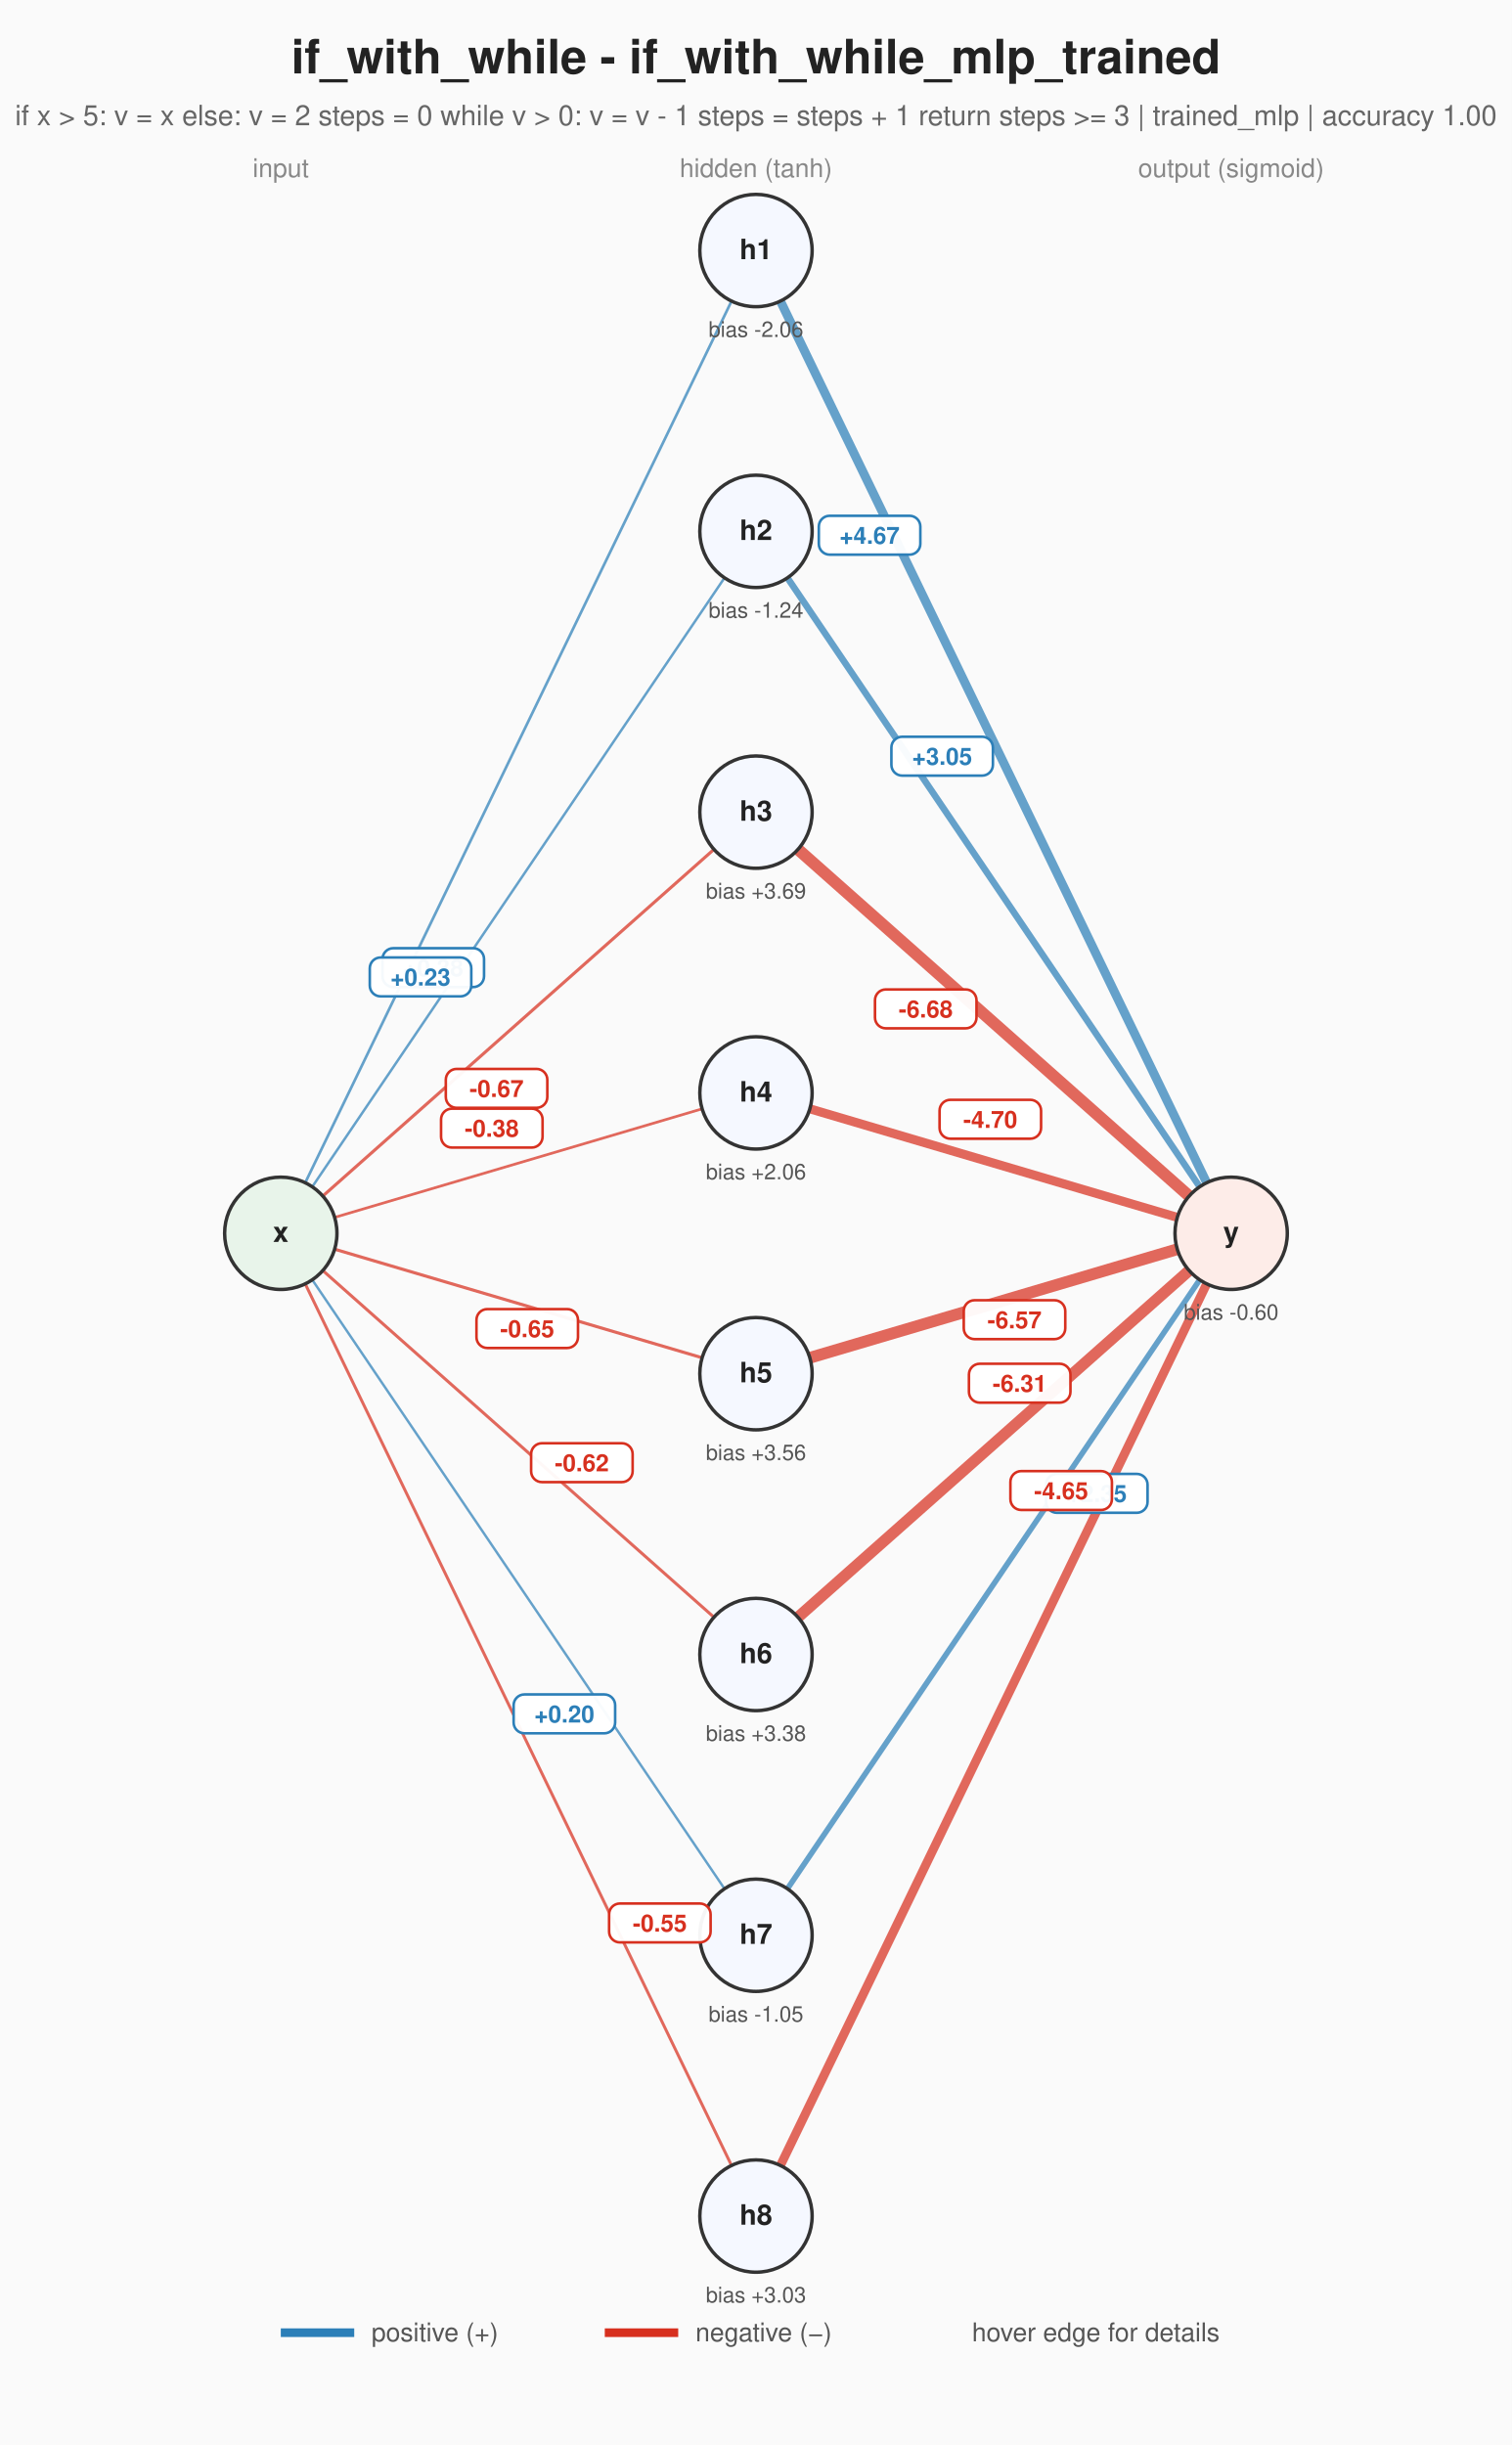
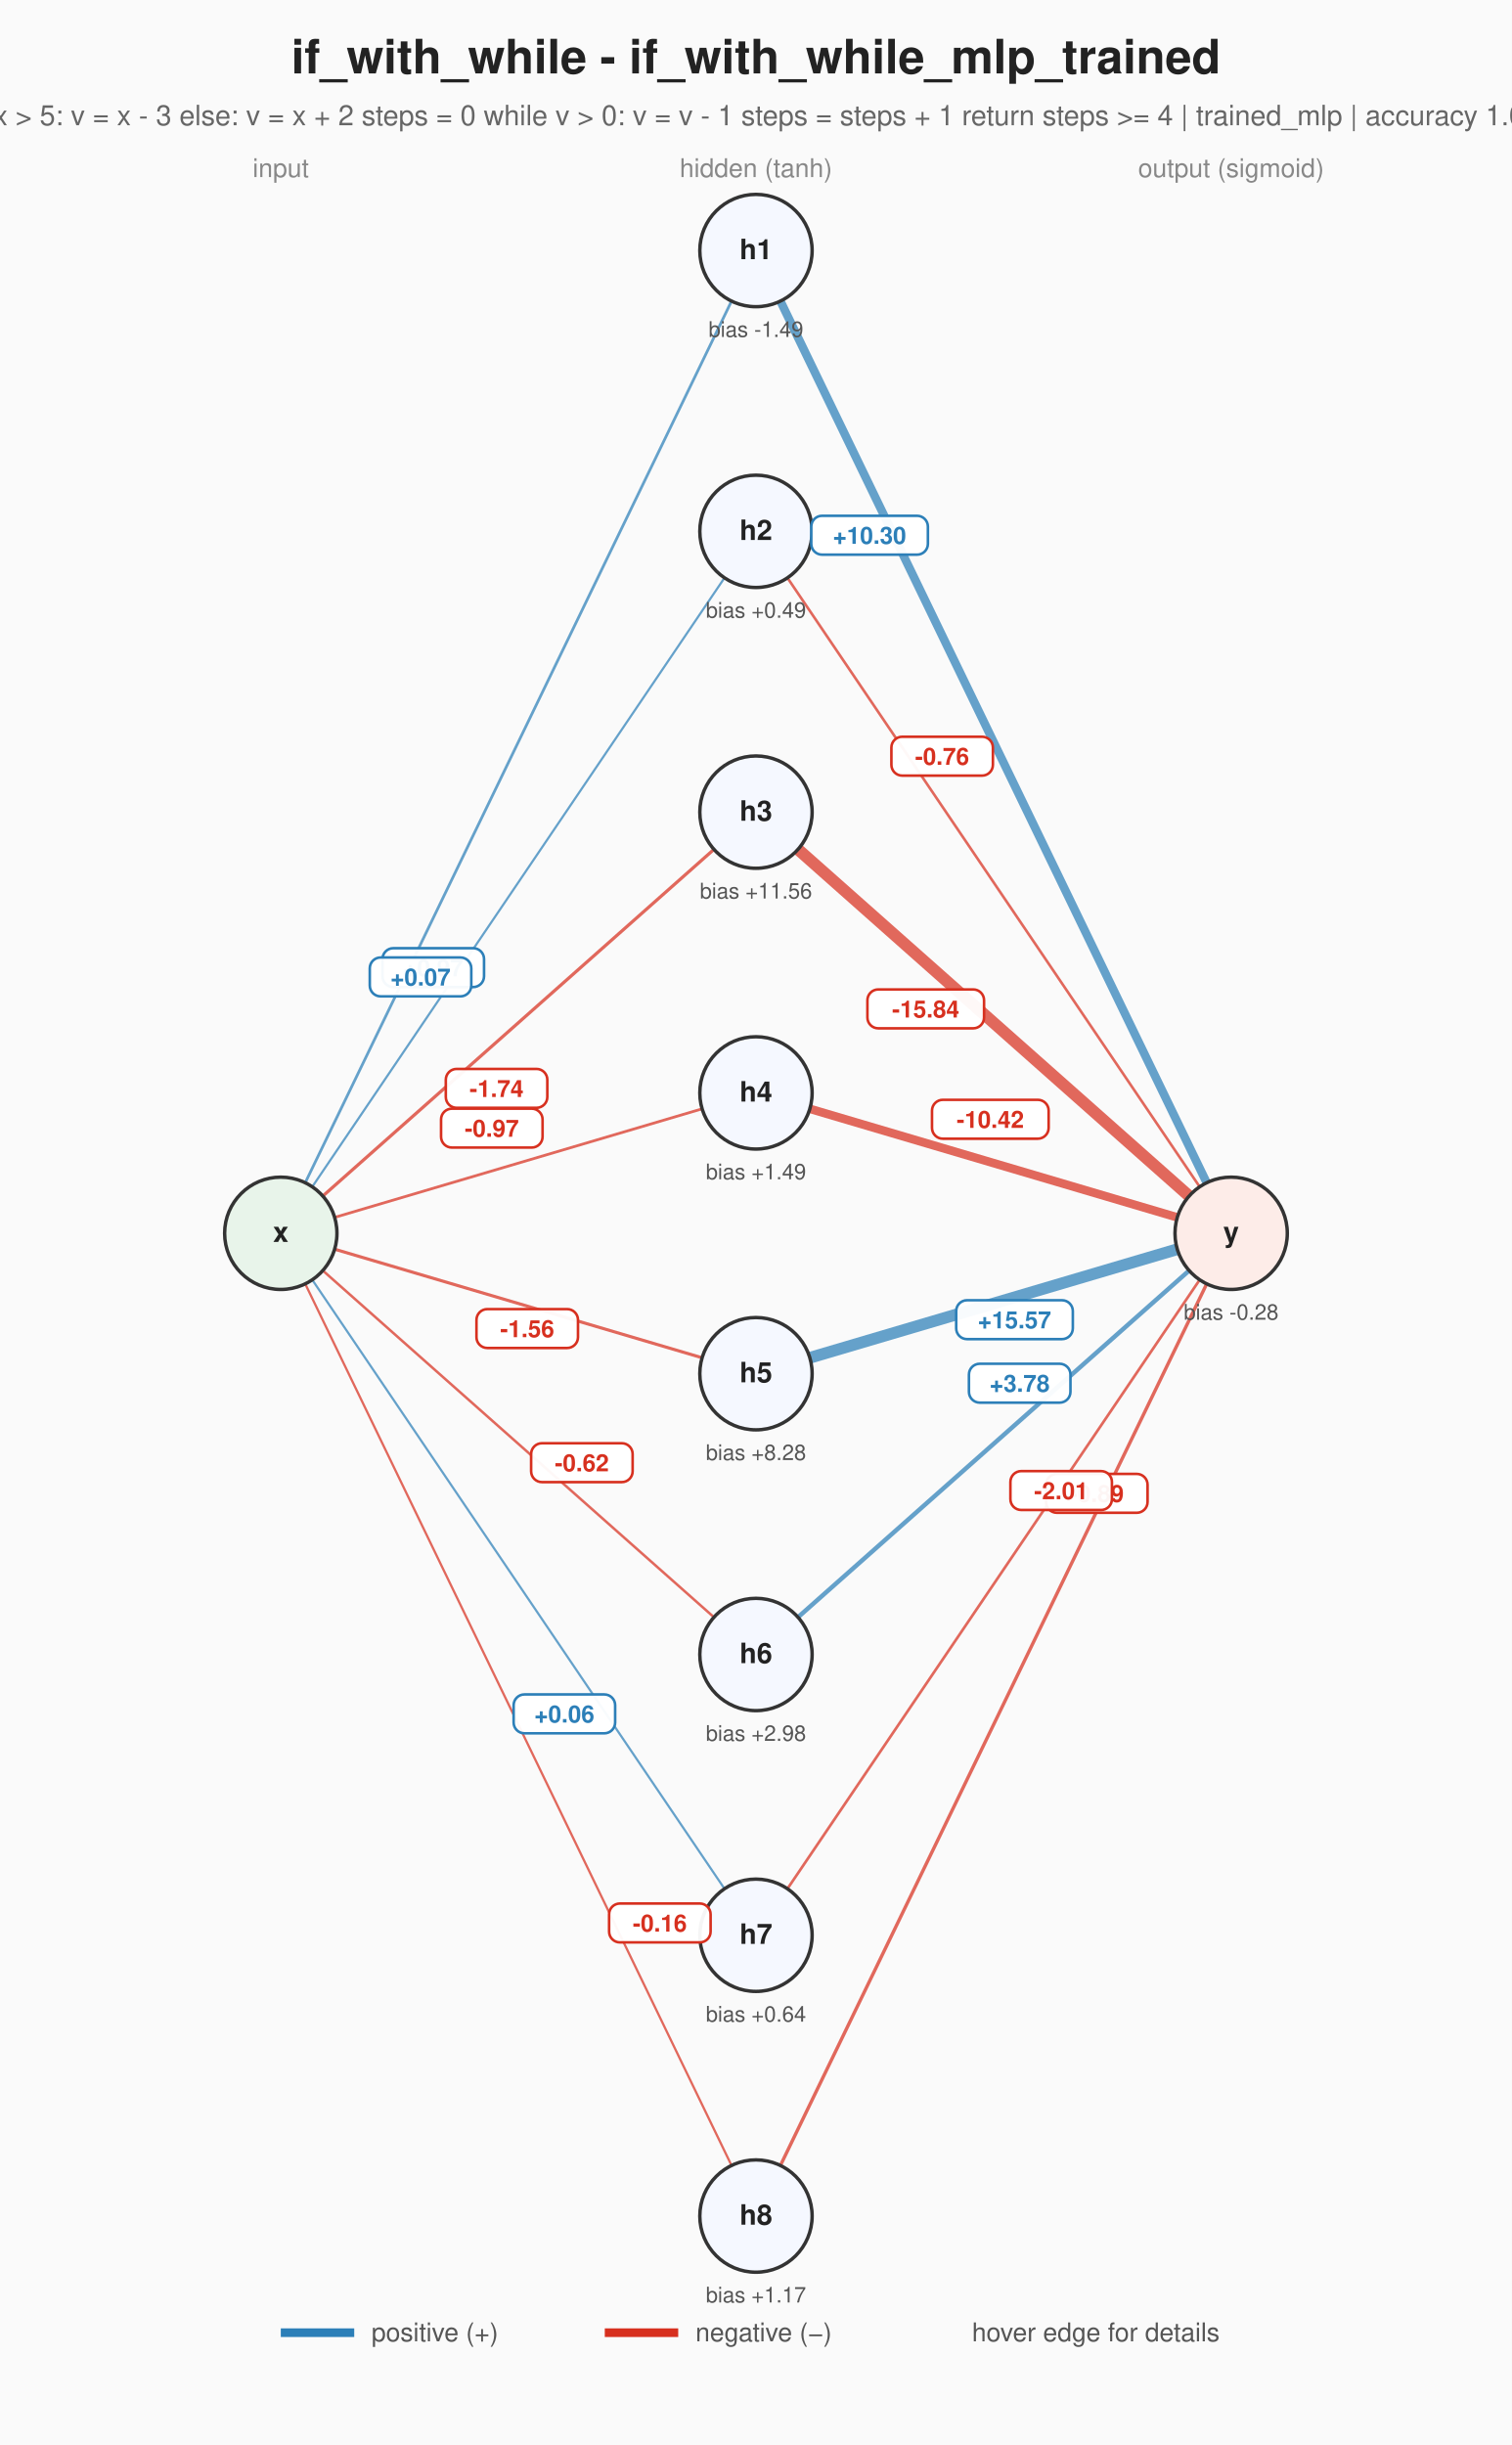
<svg xmlns="http://www.w3.org/2000/svg" width="700" height="1132" viewBox="0 0 700 1132" font-family="Helvetica, Arial, sans-serif">
  <style type="text/css">
  .edge { cursor: pointer; }
  .edge-line { transition: stroke-width .15s, stroke-opacity .15s; }
  .edge:hover .edge-line { stroke-opacity: 1; stroke-width: 5; }
  .edge .wlabel { transition: opacity .15s; }
  .edge:hover .wlabel rect { stroke-width: 2; }
  .neuron { cursor: pointer; transition: stroke-width .15s; }
  .neuron:hover { stroke-width: 3; }
  .neuron.dim { opacity: .35; }
  .edge.dim .edge-line { opacity: .2; }
  .edge.dim .wlabel { opacity: .25; }
  svg.hide-weights .wlabel { display: none; }
  svg.hide-biases .bias-label { display: none; }
</style>
  <rect width="700" height="1132" fill="#fafafa" />
  <text x="350.0" y="34" text-anchor="middle" font-size="22" font-weight="bold" fill="#222">if_with_while - if_with_while_mlp_trained</text>
  <text x="350.0" y="58" text-anchor="middle" font-size="13" fill="#666">
        if x &gt; 5:
-             v = x
+             v = x - 3
        else:
-             v = 2
+             v = x + 2
        steps = 0
        while v &gt; 0:
            v = v - 1
            steps = steps + 1
-         return steps &gt;= 3
+         return steps &gt;= 4
          |  trained_mlp  |  accuracy 1.00</text>
  <g id="diagram">
-     <g class="edge" data-layer="0" data-edge="0" data-weight="0.3782" data-from="x" data-to="h1" data-sign="pos">
-       <line class="edge-line" x1="130.0" y1="571.0" x2="350.0" y2="116.0" stroke="#2c7fb8" stroke-width="1.25" stroke-opacity="0.72" />
-     </g>
-     <g class="edge" data-layer="0" data-edge="1" data-weight="0.2328" data-from="x" data-to="h2" data-sign="pos">
-       <line class="edge-line" x1="130.0" y1="571.0" x2="350.0" y2="246.0" stroke="#2c7fb8" stroke-width="1.16" stroke-opacity="0.72" />
-     </g>
-     <g class="edge" data-layer="0" data-edge="2" data-weight="-0.6718" data-from="x" data-to="h3" data-sign="neg">
-       <line class="edge-line" x1="130.0" y1="571.0" x2="350.0" y2="376.0" stroke="#d7301f" stroke-width="1.45" stroke-opacity="0.72" />
-     </g>
-     <g class="edge" data-layer="0" data-edge="3" data-weight="-0.3781" data-from="x" data-to="h4" data-sign="neg">
-       <line class="edge-line" x1="130.0" y1="571.0" x2="350.0" y2="506.0" stroke="#d7301f" stroke-width="1.25" stroke-opacity="0.72" />
-     </g>
-     <g class="edge" data-layer="0" data-edge="4" data-weight="-0.6495" data-from="x" data-to="h5" data-sign="neg">
+     <g class="edge" data-layer="0" data-edge="0" data-weight="0.9701" data-from="x" data-to="h1" data-sign="pos">
+       <line class="edge-line" x1="130.0" y1="571.0" x2="350.0" y2="116.0" stroke="#2c7fb8" stroke-width="1.28" stroke-opacity="0.72" />
+     </g>
+     <g class="edge" data-layer="0" data-edge="1" data-weight="0.0692" data-from="x" data-to="h2" data-sign="pos">
+       <line class="edge-line" x1="130.0" y1="571.0" x2="350.0" y2="246.0" stroke="#2c7fb8" stroke-width="1.02" stroke-opacity="0.72" />
+     </g>
+     <g class="edge" data-layer="0" data-edge="2" data-weight="-1.7427" data-from="x" data-to="h3" data-sign="neg">
+       <line class="edge-line" x1="130.0" y1="571.0" x2="350.0" y2="376.0" stroke="#d7301f" stroke-width="1.50" stroke-opacity="0.72" />
+     </g>
+     <g class="edge" data-layer="0" data-edge="3" data-weight="-0.9715" data-from="x" data-to="h4" data-sign="neg">
+       <line class="edge-line" x1="130.0" y1="571.0" x2="350.0" y2="506.0" stroke="#d7301f" stroke-width="1.28" stroke-opacity="0.72" />
+     </g>
+     <g class="edge" data-layer="0" data-edge="4" data-weight="-1.5591" data-from="x" data-to="h5" data-sign="neg">
      <line class="edge-line" x1="130.0" y1="571.0" x2="350.0" y2="636.0" stroke="#d7301f" stroke-width="1.44" stroke-opacity="0.72" />
    </g>
-     <g class="edge" data-layer="0" data-edge="5" data-weight="-0.6156" data-from="x" data-to="h6" data-sign="neg">
-       <line class="edge-line" x1="130.0" y1="571.0" x2="350.0" y2="766.0" stroke="#d7301f" stroke-width="1.41" stroke-opacity="0.72" />
-     </g>
-     <g class="edge" data-layer="0" data-edge="6" data-weight="0.2007" data-from="x" data-to="h7" data-sign="pos">
-       <line class="edge-line" x1="130.0" y1="571.0" x2="350.0" y2="896.0" stroke="#2c7fb8" stroke-width="1.14" stroke-opacity="0.72" />
-     </g>
-     <g class="edge" data-layer="0" data-edge="7" data-weight="-0.5542" data-from="x" data-to="h8" data-sign="neg">
-       <line class="edge-line" x1="130.0" y1="571.0" x2="350.0" y2="1026.0" stroke="#d7301f" stroke-width="1.37" stroke-opacity="0.72" />
-     </g>
-     <g class="edge" data-layer="1" data-edge="8" data-weight="4.6669" data-from="h1" data-to="y" data-sign="pos">
-       <line class="edge-line" x1="350.0" y1="116.0" x2="570.0" y2="571.0" stroke="#2c7fb8" stroke-width="4.14" stroke-opacity="0.72" />
-     </g>
-     <g class="edge" data-layer="1" data-edge="9" data-weight="3.0531" data-from="h2" data-to="y" data-sign="pos">
-       <line class="edge-line" x1="350.0" y1="246.0" x2="570.0" y2="571.0" stroke="#2c7fb8" stroke-width="3.06" stroke-opacity="0.72" />
-     </g>
-     <g class="edge" data-layer="1" data-edge="10" data-weight="-6.6820" data-from="h3" data-to="y" data-sign="neg">
+     <g class="edge" data-layer="0" data-edge="5" data-weight="-0.6204" data-from="x" data-to="h6" data-sign="neg">
+       <line class="edge-line" x1="130.0" y1="571.0" x2="350.0" y2="766.0" stroke="#d7301f" stroke-width="1.18" stroke-opacity="0.72" />
+     </g>
+     <g class="edge" data-layer="0" data-edge="6" data-weight="0.0642" data-from="x" data-to="h7" data-sign="pos">
+       <line class="edge-line" x1="130.0" y1="571.0" x2="350.0" y2="896.0" stroke="#2c7fb8" stroke-width="1.02" stroke-opacity="0.72" />
+     </g>
+     <g class="edge" data-layer="0" data-edge="7" data-weight="-0.1645" data-from="x" data-to="h8" data-sign="neg">
+       <line class="edge-line" x1="130.0" y1="571.0" x2="350.0" y2="1026.0" stroke="#d7301f" stroke-width="1.05" stroke-opacity="0.72" />
+     </g>
+     <g class="edge" data-layer="1" data-edge="8" data-weight="10.2965" data-from="h1" data-to="y" data-sign="pos">
+       <line class="edge-line" x1="350.0" y1="116.0" x2="570.0" y2="571.0" stroke="#2c7fb8" stroke-width="3.92" stroke-opacity="0.72" />
+     </g>
+     <g class="edge" data-layer="1" data-edge="9" data-weight="-0.7574" data-from="h2" data-to="y" data-sign="neg">
+       <line class="edge-line" x1="350.0" y1="246.0" x2="570.0" y2="571.0" stroke="#d7301f" stroke-width="1.22" stroke-opacity="0.72" />
+     </g>
+     <g class="edge" data-layer="1" data-edge="10" data-weight="-15.8418" data-from="h3" data-to="y" data-sign="neg">
      <line class="edge-line" x1="350.0" y1="376.0" x2="570.0" y2="571.0" stroke="#d7301f" stroke-width="5.50" stroke-opacity="0.72" />
    </g>
-     <g class="edge" data-layer="1" data-edge="11" data-weight="-4.7027" data-from="h4" data-to="y" data-sign="neg">
-       <line class="edge-line" x1="350.0" y1="506.0" x2="570.0" y2="571.0" stroke="#d7301f" stroke-width="4.17" stroke-opacity="0.72" />
-     </g>
-     <g class="edge" data-layer="1" data-edge="12" data-weight="-6.5713" data-from="h5" data-to="y" data-sign="neg">
-       <line class="edge-line" x1="350.0" y1="636.0" x2="570.0" y2="571.0" stroke="#d7301f" stroke-width="5.43" stroke-opacity="0.72" />
-     </g>
-     <g class="edge" data-layer="1" data-edge="13" data-weight="-6.3098" data-from="h6" data-to="y" data-sign="neg">
-       <line class="edge-line" x1="350.0" y1="766.0" x2="570.0" y2="571.0" stroke="#d7301f" stroke-width="5.25" stroke-opacity="0.72" />
-     </g>
-     <g class="edge" data-layer="1" data-edge="14" data-weight="2.3520" data-from="h7" data-to="y" data-sign="pos">
-       <line class="edge-line" x1="350.0" y1="896.0" x2="570.0" y2="571.0" stroke="#2c7fb8" stroke-width="2.58" stroke-opacity="0.72" />
-     </g>
-     <g class="edge" data-layer="1" data-edge="15" data-weight="-4.6483" data-from="h8" data-to="y" data-sign="neg">
-       <line class="edge-line" x1="350.0" y1="1026.0" x2="570.0" y2="571.0" stroke="#d7301f" stroke-width="4.13" stroke-opacity="0.72" />
+     <g class="edge" data-layer="1" data-edge="11" data-weight="-10.4167" data-from="h4" data-to="y" data-sign="neg">
+       <line class="edge-line" x1="350.0" y1="506.0" x2="570.0" y2="571.0" stroke="#d7301f" stroke-width="3.96" stroke-opacity="0.72" />
+     </g>
+     <g class="edge" data-layer="1" data-edge="12" data-weight="15.5698" data-from="h5" data-to="y" data-sign="pos">
+       <line class="edge-line" x1="350.0" y1="636.0" x2="570.0" y2="571.0" stroke="#2c7fb8" stroke-width="5.42" stroke-opacity="0.72" />
+     </g>
+     <g class="edge" data-layer="1" data-edge="13" data-weight="3.7770" data-from="h6" data-to="y" data-sign="pos">
+       <line class="edge-line" x1="350.0" y1="766.0" x2="570.0" y2="571.0" stroke="#2c7fb8" stroke-width="2.07" stroke-opacity="0.72" />
+     </g>
+     <g class="edge" data-layer="1" data-edge="14" data-weight="-0.8936" data-from="h7" data-to="y" data-sign="neg">
+       <line class="edge-line" x1="350.0" y1="896.0" x2="570.0" y2="571.0" stroke="#d7301f" stroke-width="1.25" stroke-opacity="0.72" />
+     </g>
+     <g class="edge" data-layer="1" data-edge="15" data-weight="-2.0137" data-from="h8" data-to="y" data-sign="neg">
+       <line class="edge-line" x1="350.0" y1="1026.0" x2="570.0" y2="571.0" stroke="#d7301f" stroke-width="1.57" stroke-opacity="0.72" />
    </g>
    <g class="neuron" data-neuron="x">
      <circle cx="130.0" cy="571.0" r="26" fill="#e8f4ea" stroke="#333333" stroke-width="1.6" />
      <text x="130.0" y="575.0" text-anchor="middle" font-size="13" font-weight="600" fill="#222">x</text>
    </g>
    <text x="130.0" y="82.0" text-anchor="middle" font-size="12" fill="#888">input</text>
    <g class="neuron" data-neuron="h1">
      <circle cx="350.0" cy="116.0" r="26" fill="#f5f8ff" stroke="#333333" stroke-width="1.6" />
      <text x="350.0" y="120.0" text-anchor="middle" font-size="13" font-weight="600" fill="#222">h1</text>
-       <text class="bias-label" x="350.0" y="156.0" text-anchor="middle" font-size="10" fill="#555">bias -2.06</text>
+       <text class="bias-label" x="350.0" y="156.0" text-anchor="middle" font-size="10" fill="#555">bias -1.49</text>
    </g>
    <g class="neuron" data-neuron="h2">
      <circle cx="350.0" cy="246.0" r="26" fill="#f5f8ff" stroke="#333333" stroke-width="1.6" />
      <text x="350.0" y="250.0" text-anchor="middle" font-size="13" font-weight="600" fill="#222">h2</text>
-       <text class="bias-label" x="350.0" y="286.0" text-anchor="middle" font-size="10" fill="#555">bias -1.24</text>
+       <text class="bias-label" x="350.0" y="286.0" text-anchor="middle" font-size="10" fill="#555">bias +0.49</text>
    </g>
    <g class="neuron" data-neuron="h3">
      <circle cx="350.0" cy="376.0" r="26" fill="#f5f8ff" stroke="#333333" stroke-width="1.6" />
      <text x="350.0" y="380.0" text-anchor="middle" font-size="13" font-weight="600" fill="#222">h3</text>
-       <text class="bias-label" x="350.0" y="416.0" text-anchor="middle" font-size="10" fill="#555">bias +3.69</text>
+       <text class="bias-label" x="350.0" y="416.0" text-anchor="middle" font-size="10" fill="#555">bias +11.56</text>
    </g>
    <g class="neuron" data-neuron="h4">
      <circle cx="350.0" cy="506.0" r="26" fill="#f5f8ff" stroke="#333333" stroke-width="1.6" />
      <text x="350.0" y="510.0" text-anchor="middle" font-size="13" font-weight="600" fill="#222">h4</text>
-       <text class="bias-label" x="350.0" y="546.0" text-anchor="middle" font-size="10" fill="#555">bias +2.06</text>
+       <text class="bias-label" x="350.0" y="546.0" text-anchor="middle" font-size="10" fill="#555">bias +1.49</text>
    </g>
    <g class="neuron" data-neuron="h5">
      <circle cx="350.0" cy="636.0" r="26" fill="#f5f8ff" stroke="#333333" stroke-width="1.6" />
      <text x="350.0" y="640.0" text-anchor="middle" font-size="13" font-weight="600" fill="#222">h5</text>
-       <text class="bias-label" x="350.0" y="676.0" text-anchor="middle" font-size="10" fill="#555">bias +3.56</text>
+       <text class="bias-label" x="350.0" y="676.0" text-anchor="middle" font-size="10" fill="#555">bias +8.28</text>
    </g>
    <g class="neuron" data-neuron="h6">
      <circle cx="350.0" cy="766.0" r="26" fill="#f5f8ff" stroke="#333333" stroke-width="1.6" />
      <text x="350.0" y="770.0" text-anchor="middle" font-size="13" font-weight="600" fill="#222">h6</text>
-       <text class="bias-label" x="350.0" y="806.0" text-anchor="middle" font-size="10" fill="#555">bias +3.38</text>
+       <text class="bias-label" x="350.0" y="806.0" text-anchor="middle" font-size="10" fill="#555">bias +2.98</text>
    </g>
    <g class="neuron" data-neuron="h7">
      <circle cx="350.0" cy="896.0" r="26" fill="#f5f8ff" stroke="#333333" stroke-width="1.6" />
      <text x="350.0" y="900.0" text-anchor="middle" font-size="13" font-weight="600" fill="#222">h7</text>
-       <text class="bias-label" x="350.0" y="936.0" text-anchor="middle" font-size="10" fill="#555">bias -1.05</text>
+       <text class="bias-label" x="350.0" y="936.0" text-anchor="middle" font-size="10" fill="#555">bias +0.64</text>
    </g>
    <g class="neuron" data-neuron="h8">
      <circle cx="350.0" cy="1026.0" r="26" fill="#f5f8ff" stroke="#333333" stroke-width="1.6" />
      <text x="350.0" y="1030.0" text-anchor="middle" font-size="13" font-weight="600" fill="#222">h8</text>
-       <text class="bias-label" x="350.0" y="1066.0" text-anchor="middle" font-size="10" fill="#555">bias +3.03</text>
+       <text class="bias-label" x="350.0" y="1066.0" text-anchor="middle" font-size="10" fill="#555">bias +1.17</text>
    </g>
    <text x="350.0" y="82.0" text-anchor="middle" font-size="12" fill="#888">hidden (tanh)</text>
    <g class="neuron" data-neuron="y">
      <circle cx="570.0" cy="571.0" r="26" fill="#fdece8" stroke="#333333" stroke-width="1.6" />
      <text x="570.0" y="575.0" text-anchor="middle" font-size="13" font-weight="600" fill="#222">y</text>
-       <text class="bias-label" x="570.0" y="611.0" text-anchor="middle" font-size="10" fill="#555">bias -0.60</text>
+       <text class="bias-label" x="570.0" y="611.0" text-anchor="middle" font-size="10" fill="#555">bias -0.28</text>
    </g>
    <text x="570.0" y="82.0" text-anchor="middle" font-size="12" fill="#888">output (sigmoid)</text>
    <g class="label-layer">
      <g class="wlabel" data-edge="0" pointer-events="none">
        <rect x="177.1" y="439.0" width="47.0" height="18" rx="5" fill="#ffffff" fill-opacity="0.95" stroke="#2c7fb8" stroke-width="1.2" />
-         <text x="200.6" y="452.0" text-anchor="middle" font-size="11" font-weight="700" fill="#2c7fb8">+0.38</text>
+         <text x="200.6" y="452.0" text-anchor="middle" font-size="11" font-weight="700" fill="#2c7fb8">+0.97</text>
      </g>
      <g class="wlabel" data-edge="1" pointer-events="none">
        <rect x="171.2" y="443.3" width="47.0" height="18" rx="5" fill="#ffffff" fill-opacity="0.95" stroke="#2c7fb8" stroke-width="1.2" />
-         <text x="194.7" y="456.3" text-anchor="middle" font-size="11" font-weight="700" fill="#2c7fb8">+0.23</text>
+         <text x="194.7" y="456.3" text-anchor="middle" font-size="11" font-weight="700" fill="#2c7fb8">+0.07</text>
      </g>
      <g class="wlabel" data-edge="2" pointer-events="none">
        <rect x="206.4" y="494.9" width="47.0" height="18" rx="5" fill="#ffffff" fill-opacity="0.95" stroke="#d7301f" stroke-width="1.2" />
-         <text x="229.9" y="507.9" text-anchor="middle" font-size="11" font-weight="700" fill="#d7301f">-0.67</text>
+         <text x="229.9" y="507.9" text-anchor="middle" font-size="11" font-weight="700" fill="#d7301f">-1.74</text>
      </g>
      <g class="wlabel" data-edge="3" pointer-events="none">
        <rect x="204.2" y="513.3" width="47.0" height="18" rx="5" fill="#ffffff" fill-opacity="0.95" stroke="#d7301f" stroke-width="1.2" />
-         <text x="227.7" y="526.3" text-anchor="middle" font-size="11" font-weight="700" fill="#d7301f">-0.38</text>
+         <text x="227.7" y="526.3" text-anchor="middle" font-size="11" font-weight="700" fill="#d7301f">-0.97</text>
      </g>
      <g class="wlabel" data-edge="4" pointer-events="none">
        <rect x="220.6" y="606.1" width="47.0" height="18" rx="5" fill="#ffffff" fill-opacity="0.95" stroke="#d7301f" stroke-width="1.2" />
-         <text x="244.1" y="619.1" text-anchor="middle" font-size="11" font-weight="700" fill="#d7301f">-0.65</text>
+         <text x="244.1" y="619.1" text-anchor="middle" font-size="11" font-weight="700" fill="#d7301f">-1.56</text>
      </g>
      <g class="wlabel" data-edge="5" pointer-events="none">
        <rect x="245.9" y="668.2" width="47.0" height="18" rx="5" fill="#ffffff" fill-opacity="0.95" stroke="#d7301f" stroke-width="1.2" />
        <text x="269.4" y="681.2" text-anchor="middle" font-size="11" font-weight="700" fill="#d7301f">-0.62</text>
      </g>
      <g class="wlabel" data-edge="6" pointer-events="none">
        <rect x="237.8" y="784.5" width="47.0" height="18" rx="5" fill="#ffffff" fill-opacity="0.95" stroke="#2c7fb8" stroke-width="1.2" />
-         <text x="261.3" y="797.5" text-anchor="middle" font-size="11" font-weight="700" fill="#2c7fb8">+0.20</text>
+         <text x="261.3" y="797.5" text-anchor="middle" font-size="11" font-weight="700" fill="#2c7fb8">+0.06</text>
      </g>
      <g class="wlabel" data-edge="7" pointer-events="none">
        <rect x="282.0" y="881.3" width="47.0" height="18" rx="5" fill="#ffffff" fill-opacity="0.95" stroke="#d7301f" stroke-width="1.2" />
-         <text x="305.5" y="894.3" text-anchor="middle" font-size="11" font-weight="700" fill="#d7301f">-0.55</text>
+         <text x="305.5" y="894.3" text-anchor="middle" font-size="11" font-weight="700" fill="#d7301f">-0.16</text>
      </g>
      <g class="wlabel" data-edge="8" pointer-events="none">
-         <rect x="379.1" y="238.8" width="47.0" height="18" rx="5" fill="#ffffff" fill-opacity="0.95" stroke="#2c7fb8" stroke-width="1.2" />
-         <text x="402.6" y="251.8" text-anchor="middle" font-size="11" font-weight="700" fill="#2c7fb8">+4.67</text>
+         <rect x="375.6" y="238.8" width="54.0" height="18" rx="5" fill="#ffffff" fill-opacity="0.95" stroke="#2c7fb8" stroke-width="1.2" />
+         <text x="402.6" y="251.8" text-anchor="middle" font-size="11" font-weight="700" fill="#2c7fb8">+10.30</text>
      </g>
      <g class="wlabel" data-edge="9" pointer-events="none">
-         <rect x="412.7" y="341.1" width="47.0" height="18" rx="5" fill="#ffffff" fill-opacity="0.95" stroke="#2c7fb8" stroke-width="1.2" />
-         <text x="436.2" y="354.1" text-anchor="middle" font-size="11" font-weight="700" fill="#2c7fb8">+3.05</text>
+         <rect x="412.7" y="341.1" width="47.0" height="18" rx="5" fill="#ffffff" fill-opacity="0.95" stroke="#d7301f" stroke-width="1.2" />
+         <text x="436.2" y="354.1" text-anchor="middle" font-size="11" font-weight="700" fill="#d7301f">-0.76</text>
      </g>
      <g class="wlabel" data-edge="10" pointer-events="none">
-         <rect x="405.1" y="458.1" width="47.0" height="18" rx="5" fill="#ffffff" fill-opacity="0.95" stroke="#d7301f" stroke-width="1.2" />
-         <text x="428.6" y="471.1" text-anchor="middle" font-size="11" font-weight="700" fill="#d7301f">-6.68</text>
+         <rect x="401.6" y="458.1" width="54.0" height="18" rx="5" fill="#ffffff" fill-opacity="0.95" stroke="#d7301f" stroke-width="1.2" />
+         <text x="428.6" y="471.1" text-anchor="middle" font-size="11" font-weight="700" fill="#d7301f">-15.84</text>
      </g>
      <g class="wlabel" data-edge="11" pointer-events="none">
-         <rect x="435.0" y="509.2" width="47.0" height="18" rx="5" fill="#ffffff" fill-opacity="0.95" stroke="#d7301f" stroke-width="1.2" />
-         <text x="458.5" y="522.2" text-anchor="middle" font-size="11" font-weight="700" fill="#d7301f">-4.70</text>
+         <rect x="431.5" y="509.2" width="54.0" height="18" rx="5" fill="#ffffff" fill-opacity="0.95" stroke="#d7301f" stroke-width="1.2" />
+         <text x="458.5" y="522.2" text-anchor="middle" font-size="11" font-weight="700" fill="#d7301f">-10.42</text>
      </g>
      <g class="wlabel" data-edge="12" pointer-events="none">
-         <rect x="446.2" y="602.0" width="47.0" height="18" rx="5" fill="#ffffff" fill-opacity="0.95" stroke="#d7301f" stroke-width="1.2" />
-         <text x="469.7" y="615.0" text-anchor="middle" font-size="11" font-weight="700" fill="#d7301f">-6.57</text>
+         <rect x="442.7" y="602.0" width="54.0" height="18" rx="5" fill="#ffffff" fill-opacity="0.95" stroke="#2c7fb8" stroke-width="1.2" />
+         <text x="469.7" y="615.0" text-anchor="middle" font-size="11" font-weight="700" fill="#2c7fb8">+15.57</text>
      </g>
      <g class="wlabel" data-edge="13" pointer-events="none">
-         <rect x="448.6" y="631.4" width="47.0" height="18" rx="5" fill="#ffffff" fill-opacity="0.95" stroke="#d7301f" stroke-width="1.2" />
-         <text x="472.1" y="644.4" text-anchor="middle" font-size="11" font-weight="700" fill="#d7301f">-6.31</text>
+         <rect x="448.6" y="631.4" width="47.0" height="18" rx="5" fill="#ffffff" fill-opacity="0.95" stroke="#2c7fb8" stroke-width="1.2" />
+         <text x="472.1" y="644.4" text-anchor="middle" font-size="11" font-weight="700" fill="#2c7fb8">+3.78</text>
      </g>
      <g class="wlabel" data-edge="14" pointer-events="none">
-         <rect x="484.3" y="682.4" width="47.0" height="18" rx="5" fill="#ffffff" fill-opacity="0.95" stroke="#2c7fb8" stroke-width="1.2" />
-         <text x="507.8" y="695.4" text-anchor="middle" font-size="11" font-weight="700" fill="#2c7fb8">+2.35</text>
+         <rect x="484.3" y="682.4" width="47.0" height="18" rx="5" fill="#ffffff" fill-opacity="0.95" stroke="#d7301f" stroke-width="1.2" />
+         <text x="507.8" y="695.4" text-anchor="middle" font-size="11" font-weight="700" fill="#d7301f">-0.89</text>
      </g>
      <g class="wlabel" data-edge="15" pointer-events="none">
        <rect x="467.8" y="681.1" width="47.0" height="18" rx="5" fill="#ffffff" fill-opacity="0.95" stroke="#d7301f" stroke-width="1.2" />
-         <text x="491.3" y="694.1" text-anchor="middle" font-size="11" font-weight="700" fill="#d7301f">-4.65</text>
+         <text x="491.3" y="694.1" text-anchor="middle" font-size="11" font-weight="700" fill="#d7301f">-2.01</text>
      </g>
    </g>
    <line x1="130" y1="1080" x2="164" y2="1080" stroke="#2c7fb8" stroke-width="4" />
    <text x="172" y="1084" font-size="12" fill="#555">positive (+)</text>
    <line x1="280" y1="1080" x2="314" y2="1080" stroke="#d7301f" stroke-width="4" />
    <text x="322" y="1084" font-size="12" fill="#555">negative (−)</text>
    <text x="450" y="1084" font-size="12" fill="#555">hover edge for details</text>
  </g>
</svg>
